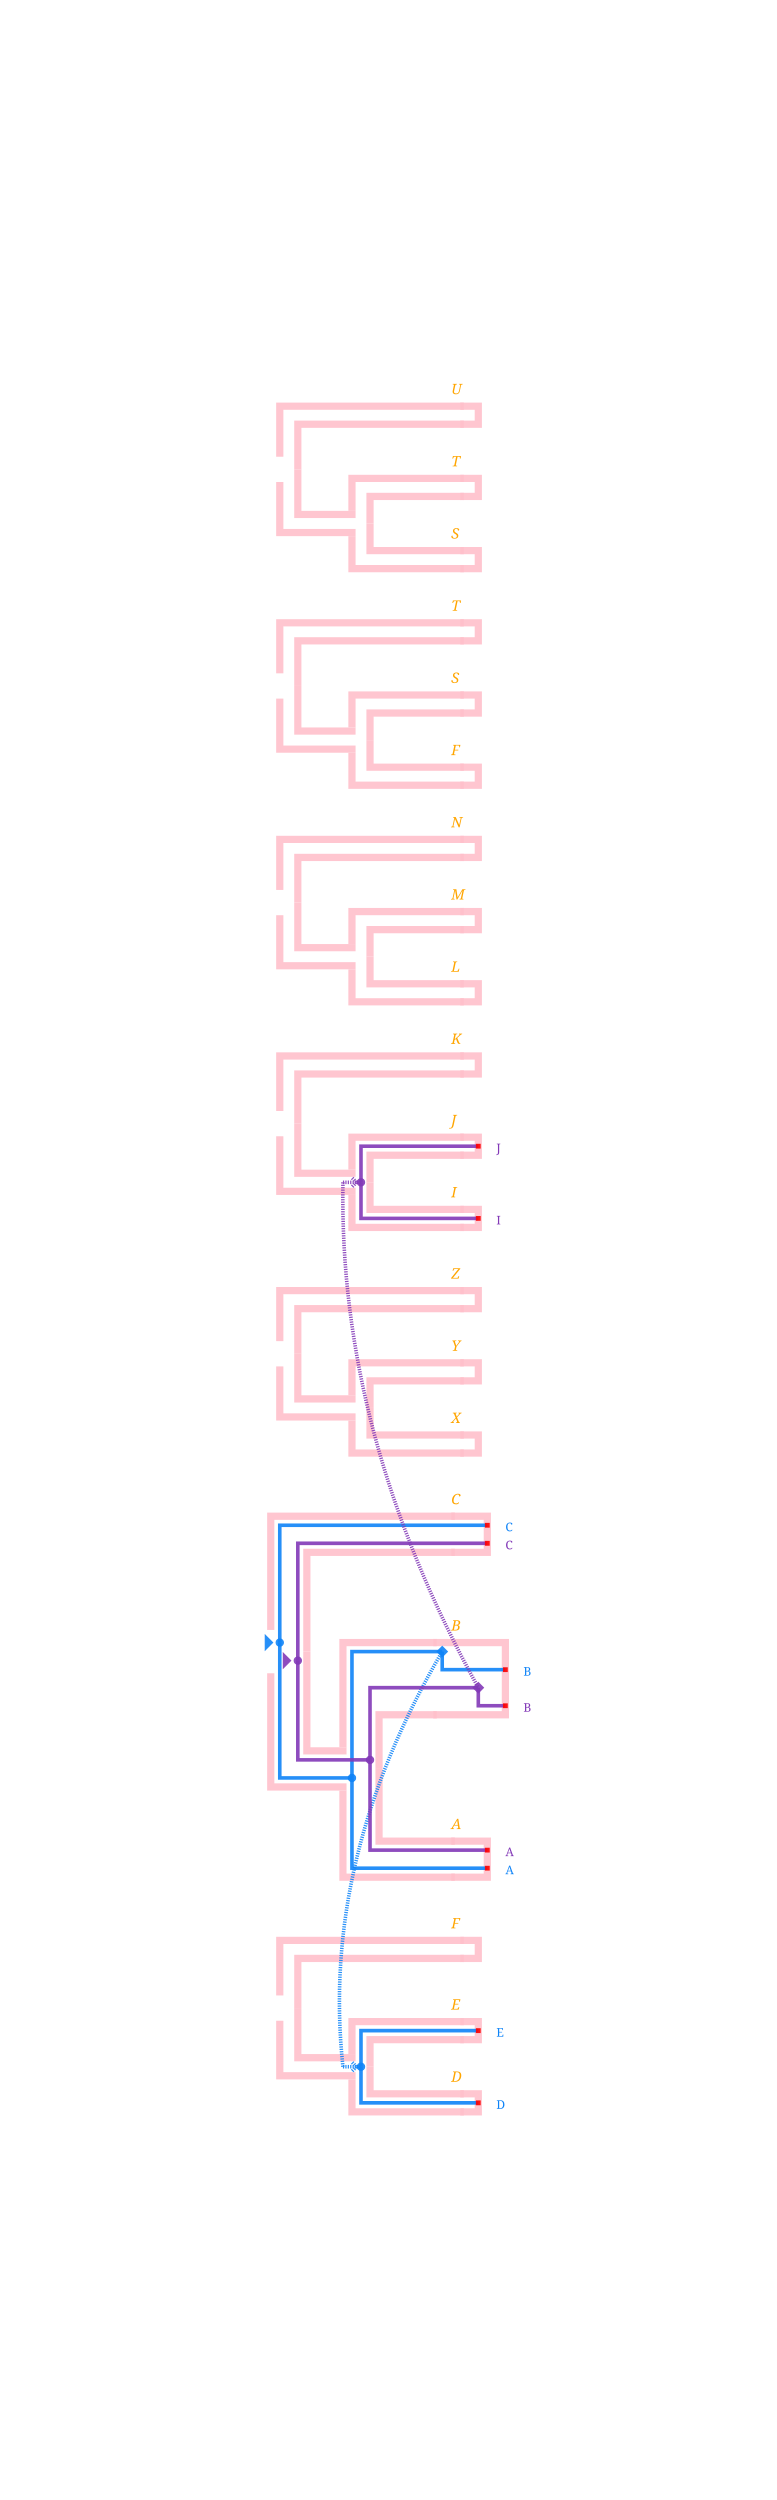
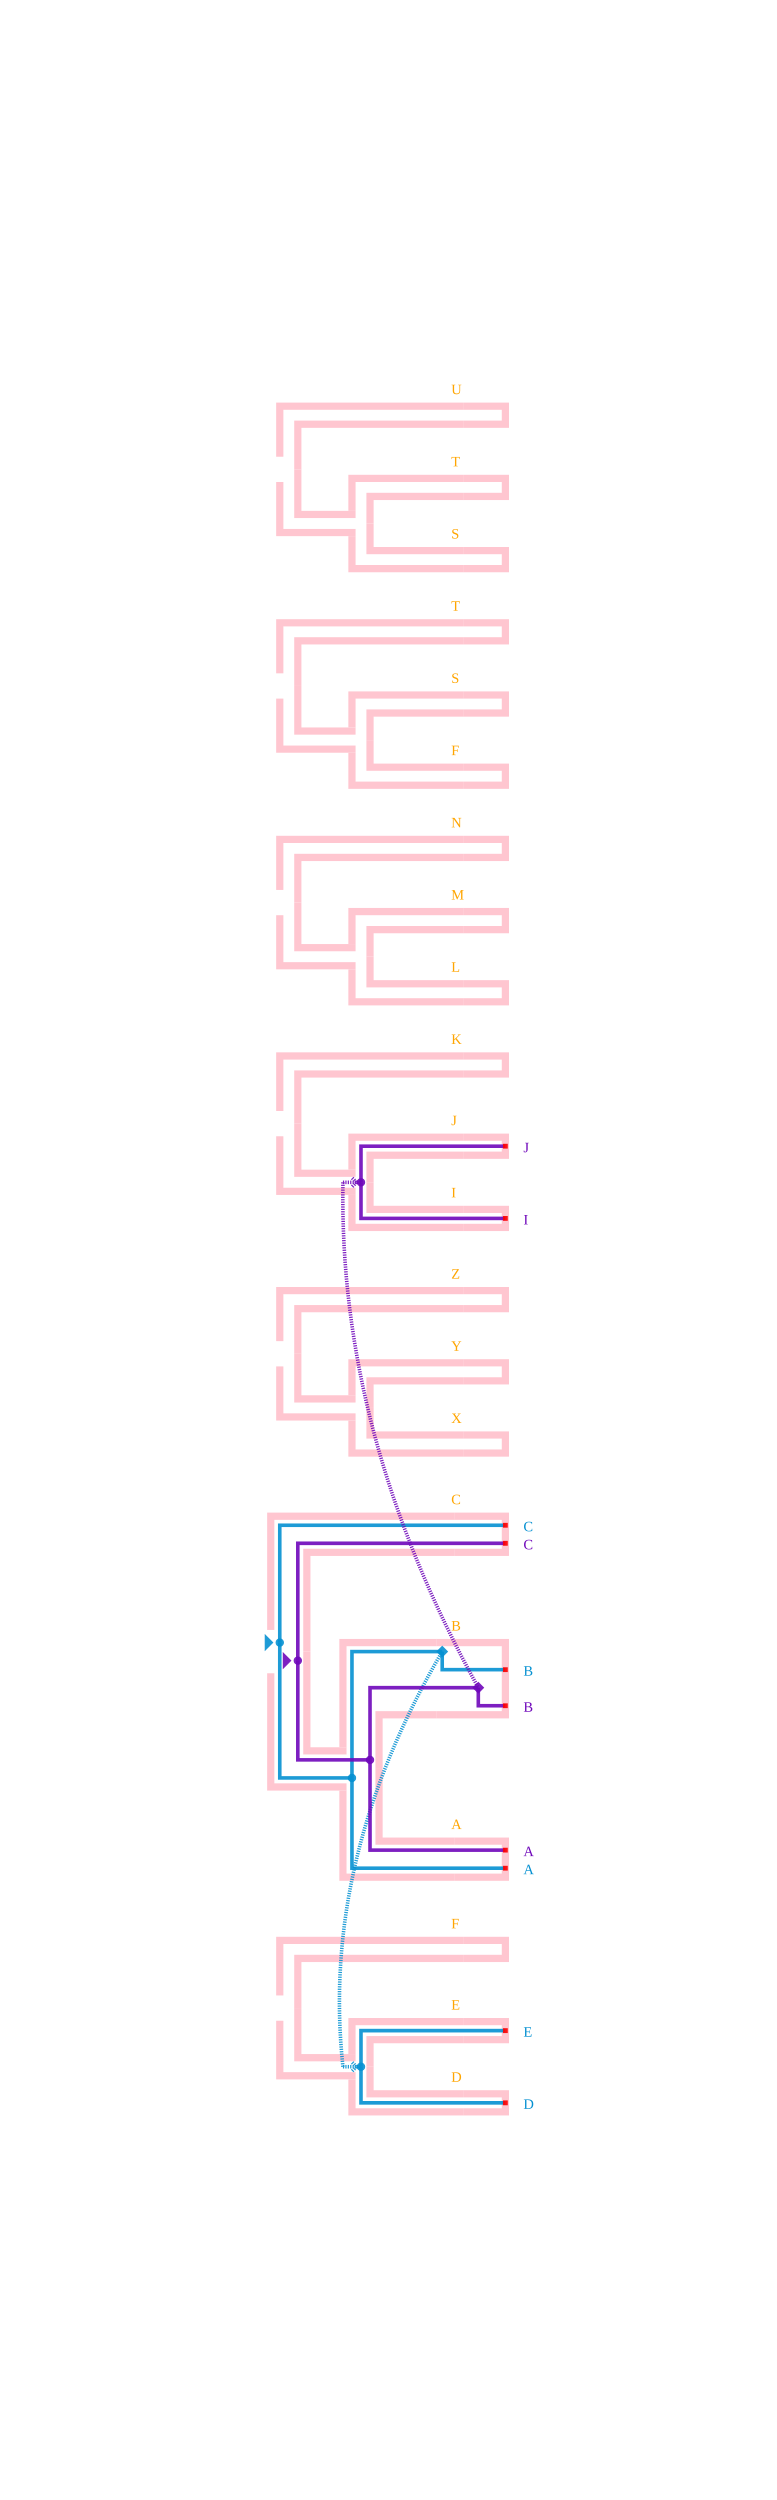
<svg xmlns="http://www.w3.org/2000/svg" height="1537.5" viewBox="-7.5 52.5 645.25 1657.5" width="477.5">
  <style>
- .species { font: italic 12px serif; fill: orange; }
- </style>
-   <style>
- .gene_0 { font: 10px serif; fill:rgb(14, 131, 247); }
- </style>
-   <style>
- .gene_1 { font: 10px serif; fill:rgb(130, 56, 183); }
+ .species { font: italic 12px; fill: orange; } .gene_0 { font: 10px; fill:rgb(4, 144, 209); }  .gene_1 { font: 10px; fill:rgb(111, 7, 186); } 
</style>
  <g transform="translate(  -7.5 1590) rotate(-90 0 0 ) ">
    <path d="M22.5,295.5 L22.5,232.5 L68.25,232.5 M37.5,295.5 L37.5,247.5 L78.75,247.5" fill="none" opacity="0.9" stroke="pink" stroke-width="6" />
    <path d="M-7.5,385.5 L-7.5,292.5 L19.5,292.5 M7.5,385.5 L7.5,307.5 L30,307.5" fill="none" opacity="0.9" stroke="pink" stroke-width="6" />
-     <path d="M-7.5,382.5 L-7.5,397.5 L7.5,397.5 L7.5,382.5" fill="none" opacity="0.9" stroke="pink" stroke-width="6" />
+     <path d="M-7.5,385.5 L-7.5,420 L7.5,420 L7.5,385.5" fill="none" opacity="0.9" stroke="pink" stroke-width="6" />
    <text class="species" transform="rotate(90 0,390)" x="-15" y="372.5">
D
</text>
    <path d="M67.5,385.5 L67.5,292.5 L40.5,292.5 M52.5,385.5 L52.5,307.5 L30,307.5" fill="none" opacity="0.9" stroke="pink" stroke-width="6" />
-     <path d="M52.5,382.5 L52.5,397.5 L67.5,397.5 L67.5,382.5" fill="none" opacity="0.9" stroke="pink" stroke-width="6" />
+     <path d="M52.5,385.5 L52.5,420 L67.5,420 L67.5,385.5" fill="none" opacity="0.9" stroke="pink" stroke-width="6" />
    <text class="species" transform="rotate(90 60,390)" x="45" y="372.5">
E
</text>
    <path d="M135,385.5 L135,232.5 L89.25,232.5 M120,385.5 L120,247.5 L78.75,247.5" fill="none" opacity="0.9" stroke="pink" stroke-width="6" />
-     <path d="M120,382.5 L120,397.5 L135,397.5 L135,382.5" fill="none" opacity="0.9" stroke="pink" stroke-width="6" />
+     <path d="M120,385.5 L120,420 L135,420 L135,385.5" fill="none" opacity="0.9" stroke="pink" stroke-width="6" />
    <text class="species" transform="rotate(90 127.5,390)" x="112.5" y="372.5">
F
</text>
    <path d="M262.5,288 L262.5,225 L357,225 M292.5,288 L292.5,255 L375,255" fill="none" opacity="0.9" stroke="pink" stroke-width="6" />
    <path d="M187.5,378 L187.5,285 L259.5,285 M217.5,378 L217.5,315 L277.5,315" fill="none" opacity="0.9" stroke="pink" stroke-width="6" />
-     <path d="M187.5,375 L187.5,405 L217.5,405 L217.5,375" fill="none" opacity="0.9" stroke="pink" stroke-width="6" />
+     <path d="M187.5,378 L187.5,420 L217.5,420 L217.5,378" fill="none" opacity="0.9" stroke="pink" stroke-width="6" />
    <text class="species" transform="rotate(90 202.5,390)" x="187.5" y="365">
A
</text>
    <path d="M382.5,363 L382.5,285 L295.5,285 M322.5,363 L322.5,315 L277.5,315" fill="none" opacity="0.9" stroke="pink" stroke-width="6" />
-     <path d="M322.5,360 L322.5,420 L382.5,420 L382.5,360" fill="none" opacity="0.9" stroke="pink" stroke-width="6" />
+     <path d="M322.5,363 L322.5,420 L382.5,420 L382.5,363" fill="none" opacity="0.9" stroke="pink" stroke-width="6" />
    <text class="species" transform="rotate(90 352.5,390)" x="337.5" y="350">
B
</text>
    <path d="M487.5,378 L487.5,225 L393,225 M457.5,378 L457.5,255 L375,255" fill="none" opacity="0.9" stroke="pink" stroke-width="6" />
-     <path d="M457.5,375 L457.5,405 L487.5,405 L487.5,375" fill="none" opacity="0.9" stroke="pink" stroke-width="6" />
+     <path d="M457.5,378 L457.5,420 L487.5,420 L487.5,378" fill="none" opacity="0.9" stroke="pink" stroke-width="6" />
    <text class="species" transform="rotate(90 472.5,390)" x="457.5" y="365">
C
</text>
    <path d="M570,295.5 L570,232.5 L612,232.5 M585,295.5 L585,247.5 L622.5,247.5" fill="none" opacity="0.9" stroke="pink" stroke-width="6" />
    <path d="M540,385.5 L540,292.5 L567,292.5 M555,385.5 L555,307.5 L577.5,307.5" fill="none" opacity="0.9" stroke="pink" stroke-width="6" />
-     <path d="M540,382.5 L540,397.5 L555,397.5 L555,382.5" fill="none" opacity="0.9" stroke="pink" stroke-width="6" />
+     <path d="M540,385.5 L540,420 L555,420 L555,385.5" fill="none" opacity="0.9" stroke="pink" stroke-width="6" />
    <text class="species" transform="rotate(90 547.5,390)" x="532.5" y="372.5">
X
</text>
    <path d="M615,385.5 L615,292.5 L588,292.5 M600,385.5 L600,307.5 L577.5,307.5" fill="none" opacity="0.9" stroke="pink" stroke-width="6" />
-     <path d="M600,382.5 L600,397.5 L615,397.5 L615,382.5" fill="none" opacity="0.9" stroke="pink" stroke-width="6" />
+     <path d="M600,385.5 L600,420 L615,420 L615,385.5" fill="none" opacity="0.9" stroke="pink" stroke-width="6" />
    <text class="species" transform="rotate(90 607.5,390)" x="592.5" y="372.5">
Y
</text>
    <path d="M675,385.5 L675,232.5 L633,232.5 M660,385.5 L660,247.5 L622.5,247.5" fill="none" opacity="0.9" stroke="pink" stroke-width="6" />
-     <path d="M660,382.5 L660,397.5 L675,397.5 L675,382.5" fill="none" opacity="0.9" stroke="pink" stroke-width="6" />
+     <path d="M660,385.5 L660,420 L675,420 L675,385.5" fill="none" opacity="0.9" stroke="pink" stroke-width="6" />
    <text class="species" transform="rotate(90 667.5,390)" x="652.5" y="372.5">
Z
</text>
    <path d="M757.5,295.5 L757.5,232.5 L803.25,232.5 M772.5,295.5 L772.5,247.5 L813.75,247.5" fill="none" opacity="0.9" stroke="pink" stroke-width="6" />
    <path d="M727.5,385.5 L727.5,292.5 L754.5,292.5 M742.5,385.5 L742.5,307.5 L765,307.5" fill="none" opacity="0.9" stroke="pink" stroke-width="6" />
-     <path d="M727.5,382.5 L727.5,397.5 L742.5,397.5 L742.5,382.5" fill="none" opacity="0.9" stroke="pink" stroke-width="6" />
+     <path d="M727.5,385.5 L727.5,420 L742.5,420 L742.5,385.5" fill="none" opacity="0.9" stroke="pink" stroke-width="6" />
    <text class="species" transform="rotate(90 735,390)" x="720" y="372.5">
I
</text>
    <path d="M802.5,385.5 L802.5,292.5 L775.5,292.5 M787.5,385.5 L787.5,307.5 L765,307.5" fill="none" opacity="0.9" stroke="pink" stroke-width="6" />
-     <path d="M787.5,382.5 L787.5,397.5 L802.5,397.5 L802.5,382.5" fill="none" opacity="0.9" stroke="pink" stroke-width="6" />
+     <path d="M787.5,385.5 L787.5,420 L802.5,420 L802.5,385.5" fill="none" opacity="0.9" stroke="pink" stroke-width="6" />
    <text class="species" transform="rotate(90 795,390)" x="780" y="372.5">
J
</text>
    <path d="M870,385.5 L870,232.5 L824.25,232.5 M855,385.5 L855,247.5 L813.75,247.5" fill="none" opacity="0.9" stroke="pink" stroke-width="6" />
-     <path d="M855,382.5 L855,397.5 L870,397.5 L870,382.5" fill="none" opacity="0.9" stroke="pink" stroke-width="6" />
+     <path d="M855,385.5 L855,420 L870,420 L870,385.5" fill="none" opacity="0.9" stroke="pink" stroke-width="6" />
    <text class="species" transform="rotate(90 862.5,390)" x="847.5" y="372.5">
K
</text>
    <path d="M945,295.5 L945,232.5 L987,232.5 M960,295.5 L960,247.5 L997.5,247.5" fill="none" opacity="0.9" stroke="pink" stroke-width="6" />
    <path d="M915,385.5 L915,292.5 L942,292.5 M930,385.5 L930,307.5 L952.5,307.5" fill="none" opacity="0.9" stroke="pink" stroke-width="6" />
-     <path d="M915,382.5 L915,397.5 L930,397.5 L930,382.5" fill="none" opacity="0.9" stroke="pink" stroke-width="6" />
+     <path d="M915,385.5 L915,420 L930,420 L930,385.5" fill="none" opacity="0.9" stroke="pink" stroke-width="6" />
    <text class="species" transform="rotate(90 922.5,390)" x="907.5" y="372.5">
L
</text>
    <path d="M990,385.5 L990,292.5 L963,292.5 M975,385.5 L975,307.5 L952.5,307.5" fill="none" opacity="0.9" stroke="pink" stroke-width="6" />
-     <path d="M975,382.5 L975,397.5 L990,397.5 L990,382.5" fill="none" opacity="0.9" stroke="pink" stroke-width="6" />
+     <path d="M975,385.5 L975,420 L990,420 L990,385.5" fill="none" opacity="0.9" stroke="pink" stroke-width="6" />
    <text class="species" transform="rotate(90 982.5,390)" x="967.5" y="372.5">
M
</text>
    <path d="M1050,385.5 L1050,232.5 L1008,232.5 M1035,385.5 L1035,247.5 L997.5,247.5" fill="none" opacity="0.9" stroke="pink" stroke-width="6" />
-     <path d="M1035,382.5 L1035,397.5 L1050,397.5 L1050,382.5" fill="none" opacity="0.9" stroke="pink" stroke-width="6" />
+     <path d="M1035,385.5 L1035,420 L1050,420 L1050,385.5" fill="none" opacity="0.9" stroke="pink" stroke-width="6" />
    <text class="species" transform="rotate(90 1042.5,390)" x="1027.5" y="372.5">
N
</text>
    <path d="M1125,295.5 L1125,232.5 L1167,232.5 M1140,295.5 L1140,247.5 L1177.5,247.5" fill="none" opacity="0.9" stroke="pink" stroke-width="6" />
    <path d="M1095,385.5 L1095,292.5 L1122,292.5 M1110,385.5 L1110,307.5 L1132.5,307.5" fill="none" opacity="0.9" stroke="pink" stroke-width="6" />
-     <path d="M1095,382.5 L1095,397.5 L1110,397.5 L1110,382.5" fill="none" opacity="0.9" stroke="pink" stroke-width="6" />
+     <path d="M1095,385.5 L1095,420 L1110,420 L1110,385.5" fill="none" opacity="0.9" stroke="pink" stroke-width="6" />
    <text class="species" transform="rotate(90 1102.5,390)" x="1087.5" y="372.5">
F
</text>
    <path d="M1170,385.5 L1170,292.5 L1143,292.5 M1155,385.5 L1155,307.5 L1132.5,307.5" fill="none" opacity="0.9" stroke="pink" stroke-width="6" />
-     <path d="M1155,382.5 L1155,397.5 L1170,397.5 L1170,382.5" fill="none" opacity="0.9" stroke="pink" stroke-width="6" />
+     <path d="M1155,385.5 L1155,420 L1170,420 L1170,385.5" fill="none" opacity="0.9" stroke="pink" stroke-width="6" />
    <text class="species" transform="rotate(90 1162.5,390)" x="1147.5" y="372.5">
S
</text>
    <path d="M1230,385.5 L1230,232.5 L1188,232.5 M1215,385.5 L1215,247.5 L1177.5,247.5" fill="none" opacity="0.9" stroke="pink" stroke-width="6" />
-     <path d="M1215,382.5 L1215,397.5 L1230,397.5 L1230,382.5" fill="none" opacity="0.9" stroke="pink" stroke-width="6" />
+     <path d="M1215,385.5 L1215,420 L1230,420 L1230,385.5" fill="none" opacity="0.9" stroke="pink" stroke-width="6" />
    <text class="species" transform="rotate(90 1222.5,390)" x="1207.5" y="372.5">
T
</text>
    <path d="M1305,295.5 L1305,232.5 L1347,232.5 M1320,295.5 L1320,247.5 L1357.5,247.5" fill="none" opacity="0.9" stroke="pink" stroke-width="6" />
    <path d="M1275,385.5 L1275,292.5 L1302,292.5 M1290,385.5 L1290,307.5 L1312.5,307.5" fill="none" opacity="0.9" stroke="pink" stroke-width="6" />
-     <path d="M1275,382.5 L1275,397.5 L1290,397.5 L1290,382.5" fill="none" opacity="0.9" stroke="pink" stroke-width="6" />
+     <path d="M1275,385.5 L1275,420 L1290,420 L1290,385.5" fill="none" opacity="0.9" stroke="pink" stroke-width="6" />
    <text class="species" transform="rotate(90 1282.5,390)" x="1267.5" y="372.5">
S
</text>
    <path d="M1350,385.5 L1350,292.5 L1323,292.5 M1335,385.5 L1335,307.5 L1312.5,307.5" fill="none" opacity="0.9" stroke="pink" stroke-width="6" />
-     <path d="M1335,382.5 L1335,397.5 L1350,397.5 L1350,382.5" fill="none" opacity="0.9" stroke="pink" stroke-width="6" />
+     <path d="M1335,385.5 L1335,420 L1350,420 L1350,385.5" fill="none" opacity="0.9" stroke="pink" stroke-width="6" />
    <text class="species" transform="rotate(90 1342.5,390)" x="1327.5" y="372.5">
T
</text>
    <path d="M1410,385.5 L1410,232.5 L1368,232.5 M1395,385.5 L1395,247.5 L1357.5,247.5" fill="none" opacity="0.9" stroke="pink" stroke-width="6" />
-     <path d="M1395,382.5 L1395,397.5 L1410,397.5 L1410,382.5" fill="none" opacity="0.9" stroke="pink" stroke-width="6" />
+     <path d="M1395,385.5 L1395,420 L1410,420 L1410,385.5" fill="none" opacity="0.9" stroke="pink" stroke-width="6" />
    <text class="species" transform="rotate(90 1402.5,390)" x="1387.5" y="372.5">
U
</text>
-     <path d="M382.5,226.5 l-6,-6 l12,0 z" fill="rgb(14, 131, 247)" opacity="0.9" stroke="rgb(14, 131, 247)" stroke-width="1" />
-     <circle cx="382.5" cy="232.5" fill="rgb(14, 131, 247)" opacity="0.9" r="3" stroke="rgb(14, 131, 247)" stroke-width="1" />
-     <path d="M270,292.5 L270,232.5 L382.5,232.5" fill="none" opacity="0.9" stroke="rgb(14, 131, 247)" stroke-width="3" />
-     <circle cx="270" cy="292.5" fill="rgb(14, 131, 247)" opacity="0.9" r="3" stroke="rgb(14, 131, 247)" stroke-width="1" />
-     <path d="M195,405 L195,292.5 L270,292.5" fill="none" opacity="0.9" stroke="rgb(14, 131, 247)" stroke-width="3" />
-     <path d="M194.5,404.5 l0,1 l1,0 l0,-1 z" fill="red" opacity="0.9" stroke="red" stroke-width="3" />
-     <text class="gene_0" transform="rotate(90 190,420)" x="190" y="420">
+     <path d="M382.5,226.5 l-6,-6 l12,0 z" fill="rgb(4, 144, 209)" opacity="0.9" stroke="rgb(4, 144, 209)" stroke-width="1" />
+     <circle cx="382.5" cy="232.5" fill="rgb(4, 144, 209)" opacity="0.9" r="3" stroke="rgb(4, 144, 209)" stroke-width="1" />
+     <path d="M270,292.5 L270,232.5 L382.5,232.5" fill="none" opacity="0.9" stroke="rgb(4, 144, 209)" stroke-width="3" />
+     <circle cx="270" cy="292.5" fill="rgb(4, 144, 209)" opacity="0.9" r="3" stroke="rgb(4, 144, 209)" stroke-width="1" />
+     <path d="M195,420 L195,292.5 L270,292.5" fill="none" opacity="0.9" stroke="rgb(4, 144, 209)" stroke-width="3" />
+     <path d="M194.5,419.5 l0,1 l1,0 l0,-1 z" fill="red" opacity="0.9" stroke="red" stroke-width="3" />
+     <text class="gene_0" transform="rotate(90 190,435)" x="190" y="435">
A
</text>
-     <path d="M375,367.5 L375,292.5 L270,292.5" fill="none" opacity="0.9" stroke="rgb(14, 131, 247)" stroke-width="3" />
-     <path d="M373,365.5 l0,4 l4,0 l0,-4 z" fill="rgb(14, 131, 247)" opacity="0.9" stroke="rgb(14, 131, 247)" stroke-width="3" transform="rotate(45 375 367.5)" />
-     <path d="M30 300 L 30 285M30 296.25L 26.25 292.5M30 296.25L 33.75 292.5M30 285 Q 202.5 266.25 375 367.5" fill="none" opacity="0.9" stroke="rgb(14, 131, 247)" stroke-dasharray="1, 1" stroke-width="3" />
-     <circle cx="30" cy="300" fill="rgb(14, 131, 247)" opacity="0.9" r="3" stroke="rgb(14, 131, 247)" stroke-width="1" />
-     <path d="M0,397.5 L0,300 L30,300" fill="none" opacity="0.9" stroke="rgb(14, 131, 247)" stroke-width="3" />
-     <path d="M-0.5,397 l0,1 l1,0 l0,-1 z" fill="red" opacity="0.9" stroke="red" stroke-width="3" />
-     <text class="gene_0" transform="rotate(90 -5,412.5)" x="-5" y="412.5">
+     <path d="M375,367.5 L375,292.5 L270,292.5" fill="none" opacity="0.9" stroke="rgb(4, 144, 209)" stroke-width="3" />
+     <path d="M373,365.5 l0,4 l4,0 l0,-4 z" fill="rgb(4, 144, 209)" opacity="0.9" stroke="rgb(4, 144, 209)" stroke-width="3" transform="rotate(45 375 367.5)" />
+     <path d="M30 300 L 30 285M30 296.25L 26.25 292.5M30 296.25L 33.75 292.5M30 285 Q 202.5 266.25 375 367.5" fill="none" opacity="0.9" stroke="rgb(4, 144, 209)" stroke-dasharray="1, 1" stroke-width="3" />
+     <circle cx="30" cy="300" fill="rgb(4, 144, 209)" opacity="0.9" r="3" stroke="rgb(4, 144, 209)" stroke-width="1" />
+     <path d="M0,420 L0,300 L30,300" fill="none" opacity="0.9" stroke="rgb(4, 144, 209)" stroke-width="3" />
+     <path d="M-0.5,419.5 l0,1 l1,0 l0,-1 z" fill="red" opacity="0.9" stroke="red" stroke-width="3" />
+     <text class="gene_0" transform="rotate(90 -5,435)" x="-5" y="435">
D
</text>
-     <path d="M60,397.5 L60,300 L30,300" fill="none" opacity="0.9" stroke="rgb(14, 131, 247)" stroke-width="3" />
-     <path d="M59.5,397 l0,1 l1,0 l0,-1 z" fill="red" opacity="0.9" stroke="red" stroke-width="3" />
-     <text class="gene_0" transform="rotate(90 55,412.5)" x="55" y="412.5">
+     <path d="M60,420 L60,300 L30,300" fill="none" opacity="0.9" stroke="rgb(4, 144, 209)" stroke-width="3" />
+     <path d="M59.5,419.5 l0,1 l1,0 l0,-1 z" fill="red" opacity="0.9" stroke="red" stroke-width="3" />
+     <text class="gene_0" transform="rotate(90 55,435)" x="55" y="435">
E
</text>
-     <path d="M360,420 L360,367.5 L375,367.5" fill="none" opacity="0.9" stroke="rgb(14, 131, 247)" stroke-width="3" />
+     <path d="M360,420 L360,367.5 L375,367.5" fill="none" opacity="0.9" stroke="rgb(4, 144, 209)" stroke-width="3" />
    <path d="M359.5,419.5 l0,1 l1,0 l0,-1 z" fill="red" opacity="0.9" stroke="red" stroke-width="3" />
    <text class="gene_0" transform="rotate(90 355,435)" x="355" y="435">
B
</text>
-     <path d="M480,405 L480,232.5 L382.5,232.5" fill="none" opacity="0.9" stroke="rgb(14, 131, 247)" stroke-width="3" />
-     <path d="M479.5,404.5 l0,1 l1,0 l0,-1 z" fill="red" opacity="0.9" stroke="red" stroke-width="3" />
-     <text class="gene_0" transform="rotate(90 475,420)" x="475" y="420">
+     <path d="M480,420 L480,232.5 L382.5,232.5" fill="none" opacity="0.9" stroke="rgb(4, 144, 209)" stroke-width="3" />
+     <path d="M479.5,419.5 l0,1 l1,0 l0,-1 z" fill="red" opacity="0.9" stroke="red" stroke-width="3" />
+     <text class="gene_0" transform="rotate(90 475,435)" x="475" y="435">
C
</text>
-     <path d="M367.5,241.5 l-6,-6 l12,0 z" fill="rgb(130, 56, 183)" opacity="0.9" stroke="rgb(130, 56, 183)" stroke-width="1" />
-     <circle cx="367.5" cy="247.5" fill="rgb(130, 56, 183)" opacity="0.9" r="3" stroke="rgb(130, 56, 183)" stroke-width="1" />
-     <path d="M285,307.5 L285,247.5 L367.5,247.5" fill="none" opacity="0.9" stroke="rgb(130, 56, 183)" stroke-width="3" />
-     <circle cx="285" cy="307.5" fill="rgb(130, 56, 183)" opacity="0.9" r="3" stroke="rgb(130, 56, 183)" stroke-width="1" />
-     <path d="M210,405 L210,307.5 L285,307.5" fill="none" opacity="0.9" stroke="rgb(130, 56, 183)" stroke-width="3" />
-     <path d="M209.5,404.5 l0,1 l1,0 l0,-1 z" fill="red" opacity="0.9" stroke="red" stroke-width="3" />
-     <text class="gene_1" transform="rotate(90 205,420)" x="205" y="420">
+     <path d="M367.5,241.5 l-6,-6 l12,0 z" fill="rgb(111, 7, 186)" opacity="0.9" stroke="rgb(111, 7, 186)" stroke-width="1" />
+     <circle cx="367.5" cy="247.5" fill="rgb(111, 7, 186)" opacity="0.9" r="3" stroke="rgb(111, 7, 186)" stroke-width="1" />
+     <path d="M285,307.5 L285,247.5 L367.5,247.5" fill="none" opacity="0.9" stroke="rgb(111, 7, 186)" stroke-width="3" />
+     <circle cx="285" cy="307.5" fill="rgb(111, 7, 186)" opacity="0.9" r="3" stroke="rgb(111, 7, 186)" stroke-width="1" />
+     <path d="M210,420 L210,307.5 L285,307.5" fill="none" opacity="0.9" stroke="rgb(111, 7, 186)" stroke-width="3" />
+     <path d="M209.5,419.5 l0,1 l1,0 l0,-1 z" fill="red" opacity="0.9" stroke="red" stroke-width="3" />
+     <text class="gene_1" transform="rotate(90 205,435)" x="205" y="435">
A
</text>
-     <path d="M345,397.5 L345,307.5 L285,307.5" fill="none" opacity="0.9" stroke="rgb(130, 56, 183)" stroke-width="3" />
-     <path d="M343,395.5 l0,4 l4,0 l0,-4 z" fill="rgb(130, 56, 183)" opacity="0.9" stroke="rgb(130, 56, 183)" stroke-width="3" transform="rotate(45 345 397.5)" />
-     <path d="M765 300 L 765 285M765 296.25L 761.25 292.5M765 296.25L 768.75 292.5M765 285 Q 555 281.25 345 397.5" fill="none" opacity="0.9" stroke="rgb(130, 56, 183)" stroke-dasharray="1, 1" stroke-width="3" />
-     <circle cx="765" cy="300" fill="rgb(130, 56, 183)" opacity="0.9" r="3" stroke="rgb(130, 56, 183)" stroke-width="1" />
-     <path d="M735,397.5 L735,300 L765,300" fill="none" opacity="0.9" stroke="rgb(130, 56, 183)" stroke-width="3" />
-     <path d="M734.5,397 l0,1 l1,0 l0,-1 z" fill="red" opacity="0.9" stroke="red" stroke-width="3" />
-     <text class="gene_1" transform="rotate(90 730,412.5)" x="730" y="412.5">
+     <path d="M345,397.5 L345,307.5 L285,307.5" fill="none" opacity="0.9" stroke="rgb(111, 7, 186)" stroke-width="3" />
+     <path d="M343,395.5 l0,4 l4,0 l0,-4 z" fill="rgb(111, 7, 186)" opacity="0.9" stroke="rgb(111, 7, 186)" stroke-width="3" transform="rotate(45 345 397.5)" />
+     <path d="M765 300 L 765 285M765 296.25L 761.25 292.5M765 296.25L 768.75 292.5M765 285 Q 555 281.25 345 397.5" fill="none" opacity="0.9" stroke="rgb(111, 7, 186)" stroke-dasharray="1, 1" stroke-width="3" />
+     <circle cx="765" cy="300" fill="rgb(111, 7, 186)" opacity="0.9" r="3" stroke="rgb(111, 7, 186)" stroke-width="1" />
+     <path d="M735,420 L735,300 L765,300" fill="none" opacity="0.9" stroke="rgb(111, 7, 186)" stroke-width="3" />
+     <path d="M734.5,419.5 l0,1 l1,0 l0,-1 z" fill="red" opacity="0.9" stroke="red" stroke-width="3" />
+     <text class="gene_1" transform="rotate(90 730,435)" x="730" y="435">
I
</text>
-     <path d="M795,397.5 L795,300 L765,300" fill="none" opacity="0.9" stroke="rgb(130, 56, 183)" stroke-width="3" />
-     <path d="M794.5,397 l0,1 l1,0 l0,-1 z" fill="red" opacity="0.9" stroke="red" stroke-width="3" />
-     <text class="gene_1" transform="rotate(90 790,412.5)" x="790" y="412.5">
+     <path d="M795,420 L795,300 L765,300" fill="none" opacity="0.9" stroke="rgb(111, 7, 186)" stroke-width="3" />
+     <path d="M794.5,419.5 l0,1 l1,0 l0,-1 z" fill="red" opacity="0.9" stroke="red" stroke-width="3" />
+     <text class="gene_1" transform="rotate(90 790,435)" x="790" y="435">
J
</text>
-     <path d="M330,420 L330,397.5 L345,397.5" fill="none" opacity="0.9" stroke="rgb(130, 56, 183)" stroke-width="3" />
+     <path d="M330,420 L330,397.5 L345,397.5" fill="none" opacity="0.9" stroke="rgb(111, 7, 186)" stroke-width="3" />
    <path d="M329.5,419.5 l0,1 l1,0 l0,-1 z" fill="red" opacity="0.9" stroke="red" stroke-width="3" />
    <text class="gene_1" transform="rotate(90 325,435)" x="325" y="435">
B
</text>
-     <path d="M465,405 L465,247.5 L367.5,247.5" fill="none" opacity="0.9" stroke="rgb(130, 56, 183)" stroke-width="3" />
-     <path d="M464.5,404.5 l0,1 l1,0 l0,-1 z" fill="red" opacity="0.9" stroke="red" stroke-width="3" />
-     <text class="gene_1" transform="rotate(90 460,420)" x="460" y="420">
+     <path d="M465,420 L465,247.5 L367.5,247.5" fill="none" opacity="0.9" stroke="rgb(111, 7, 186)" stroke-width="3" />
+     <path d="M464.5,419.5 l0,1 l1,0 l0,-1 z" fill="red" opacity="0.9" stroke="red" stroke-width="3" />
+     <text class="gene_1" transform="rotate(90 460,435)" x="460" y="435">
C
</text>
  </g>
</svg>
